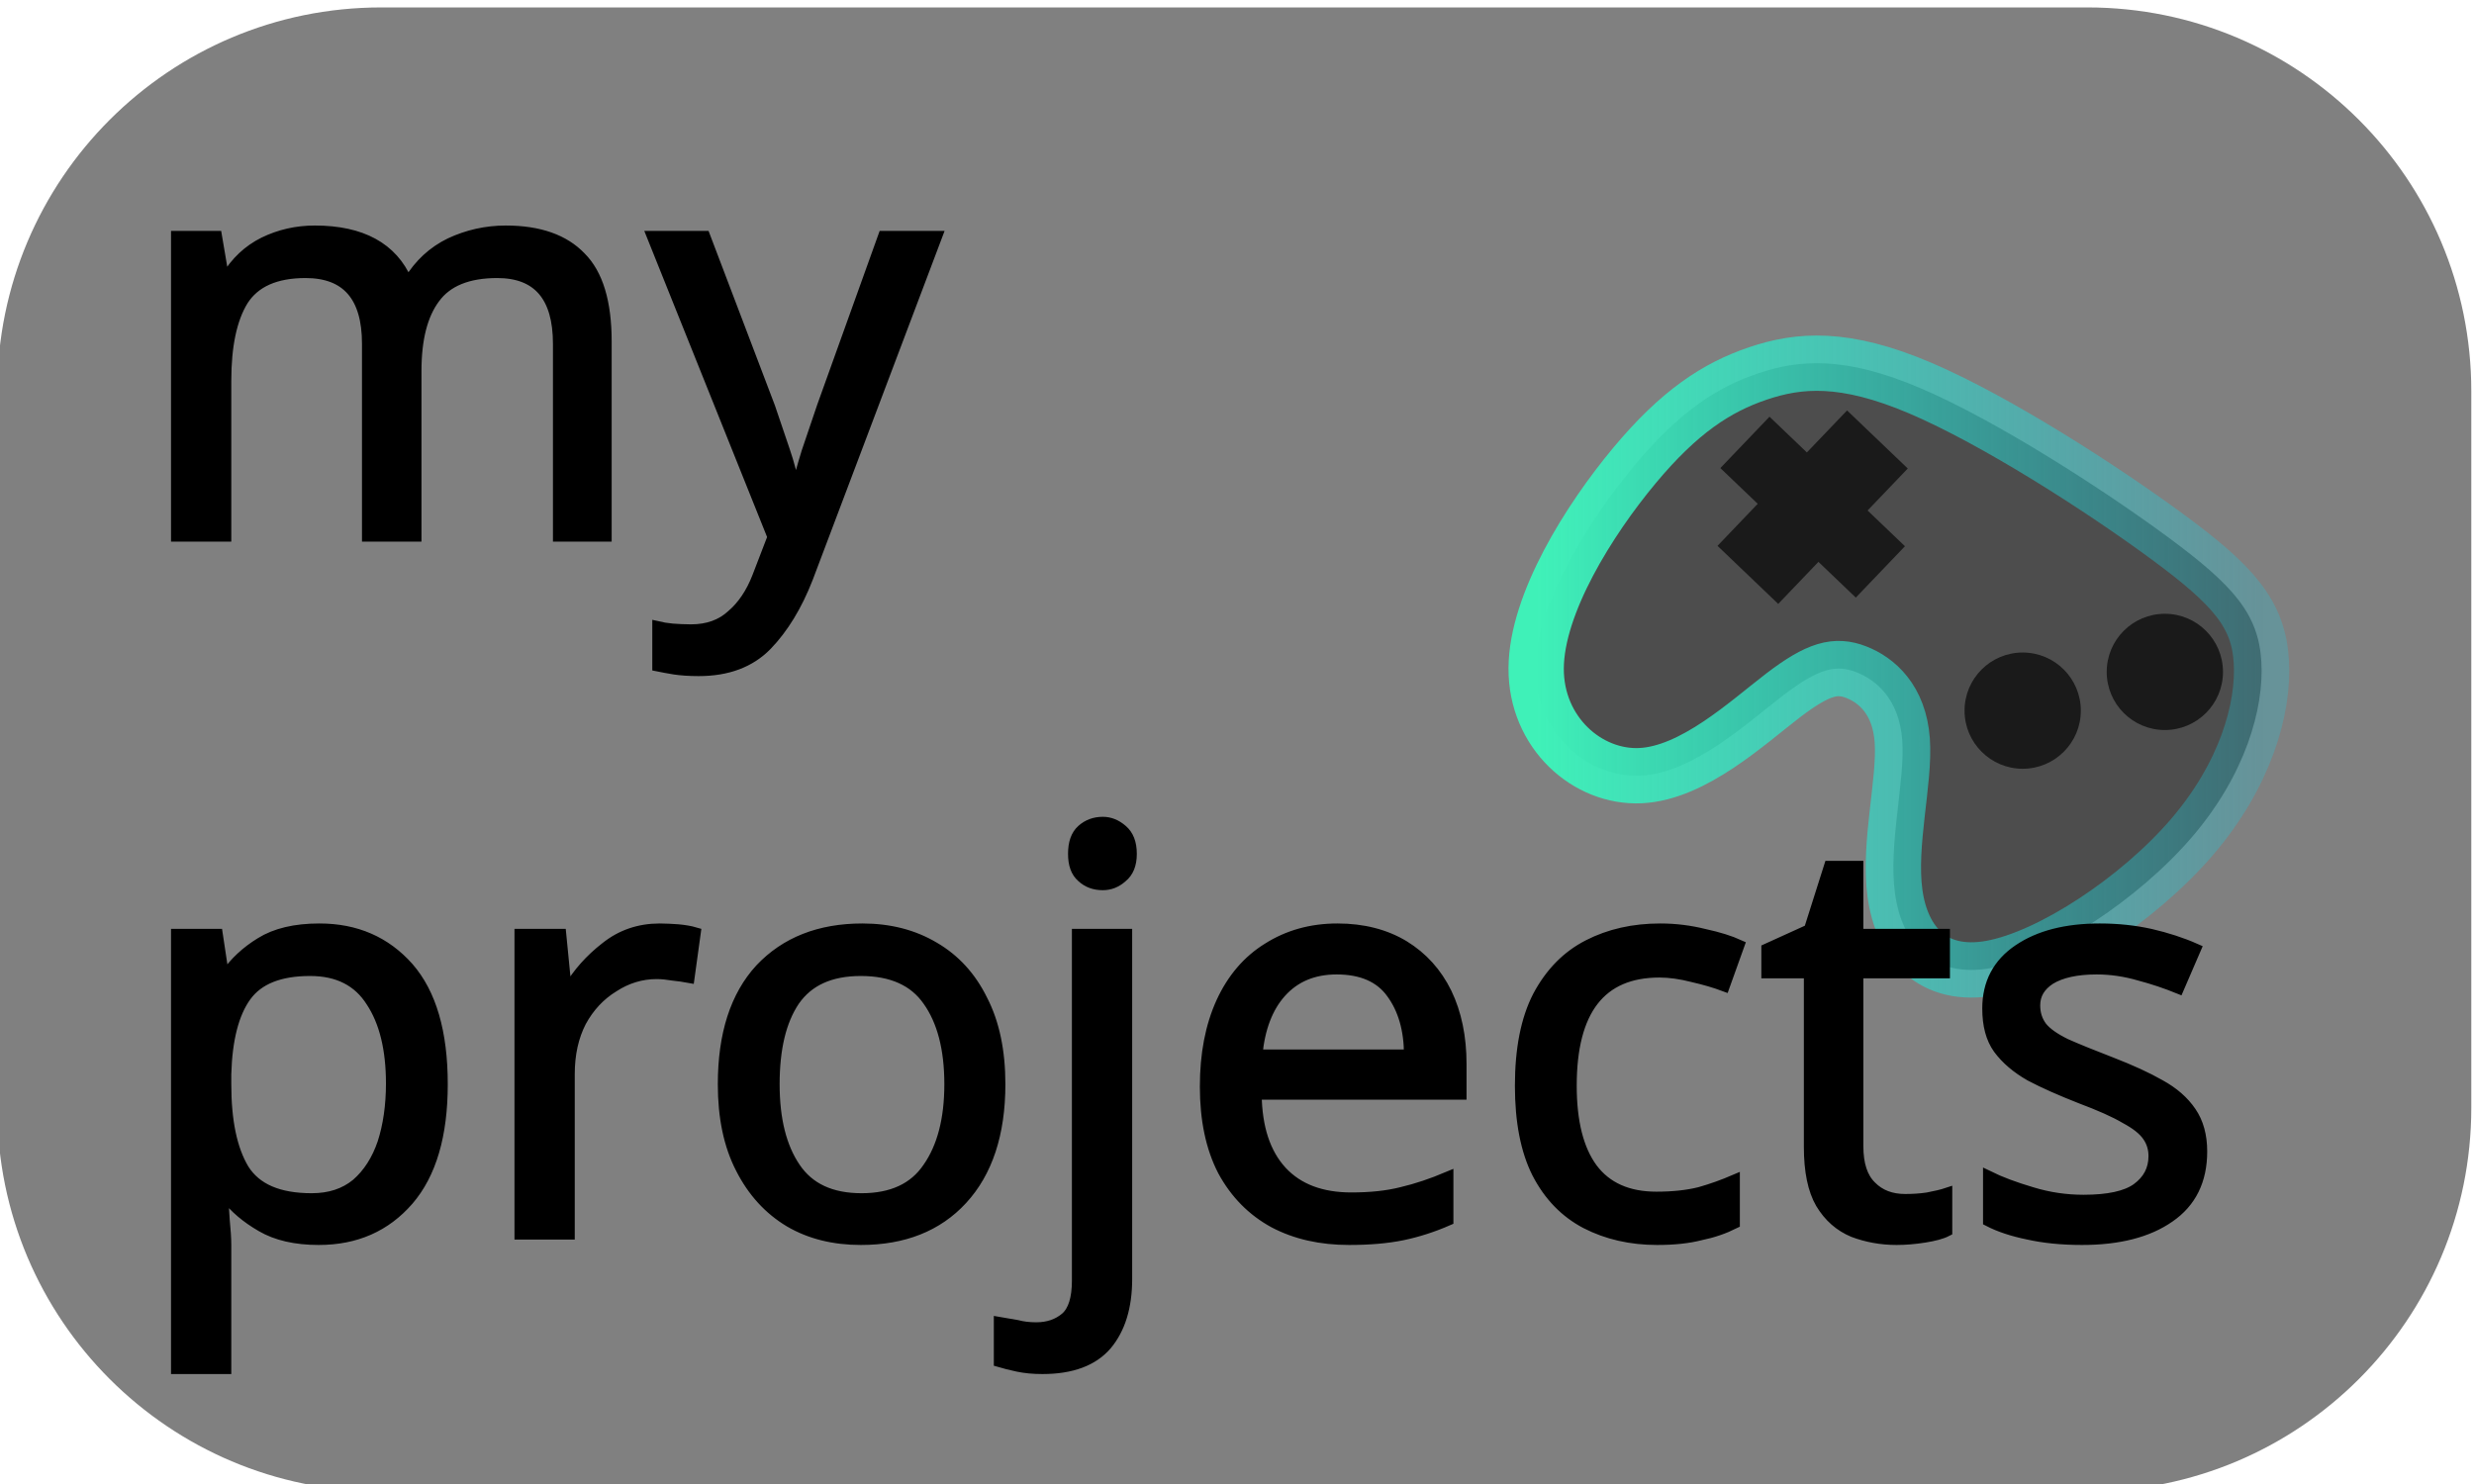
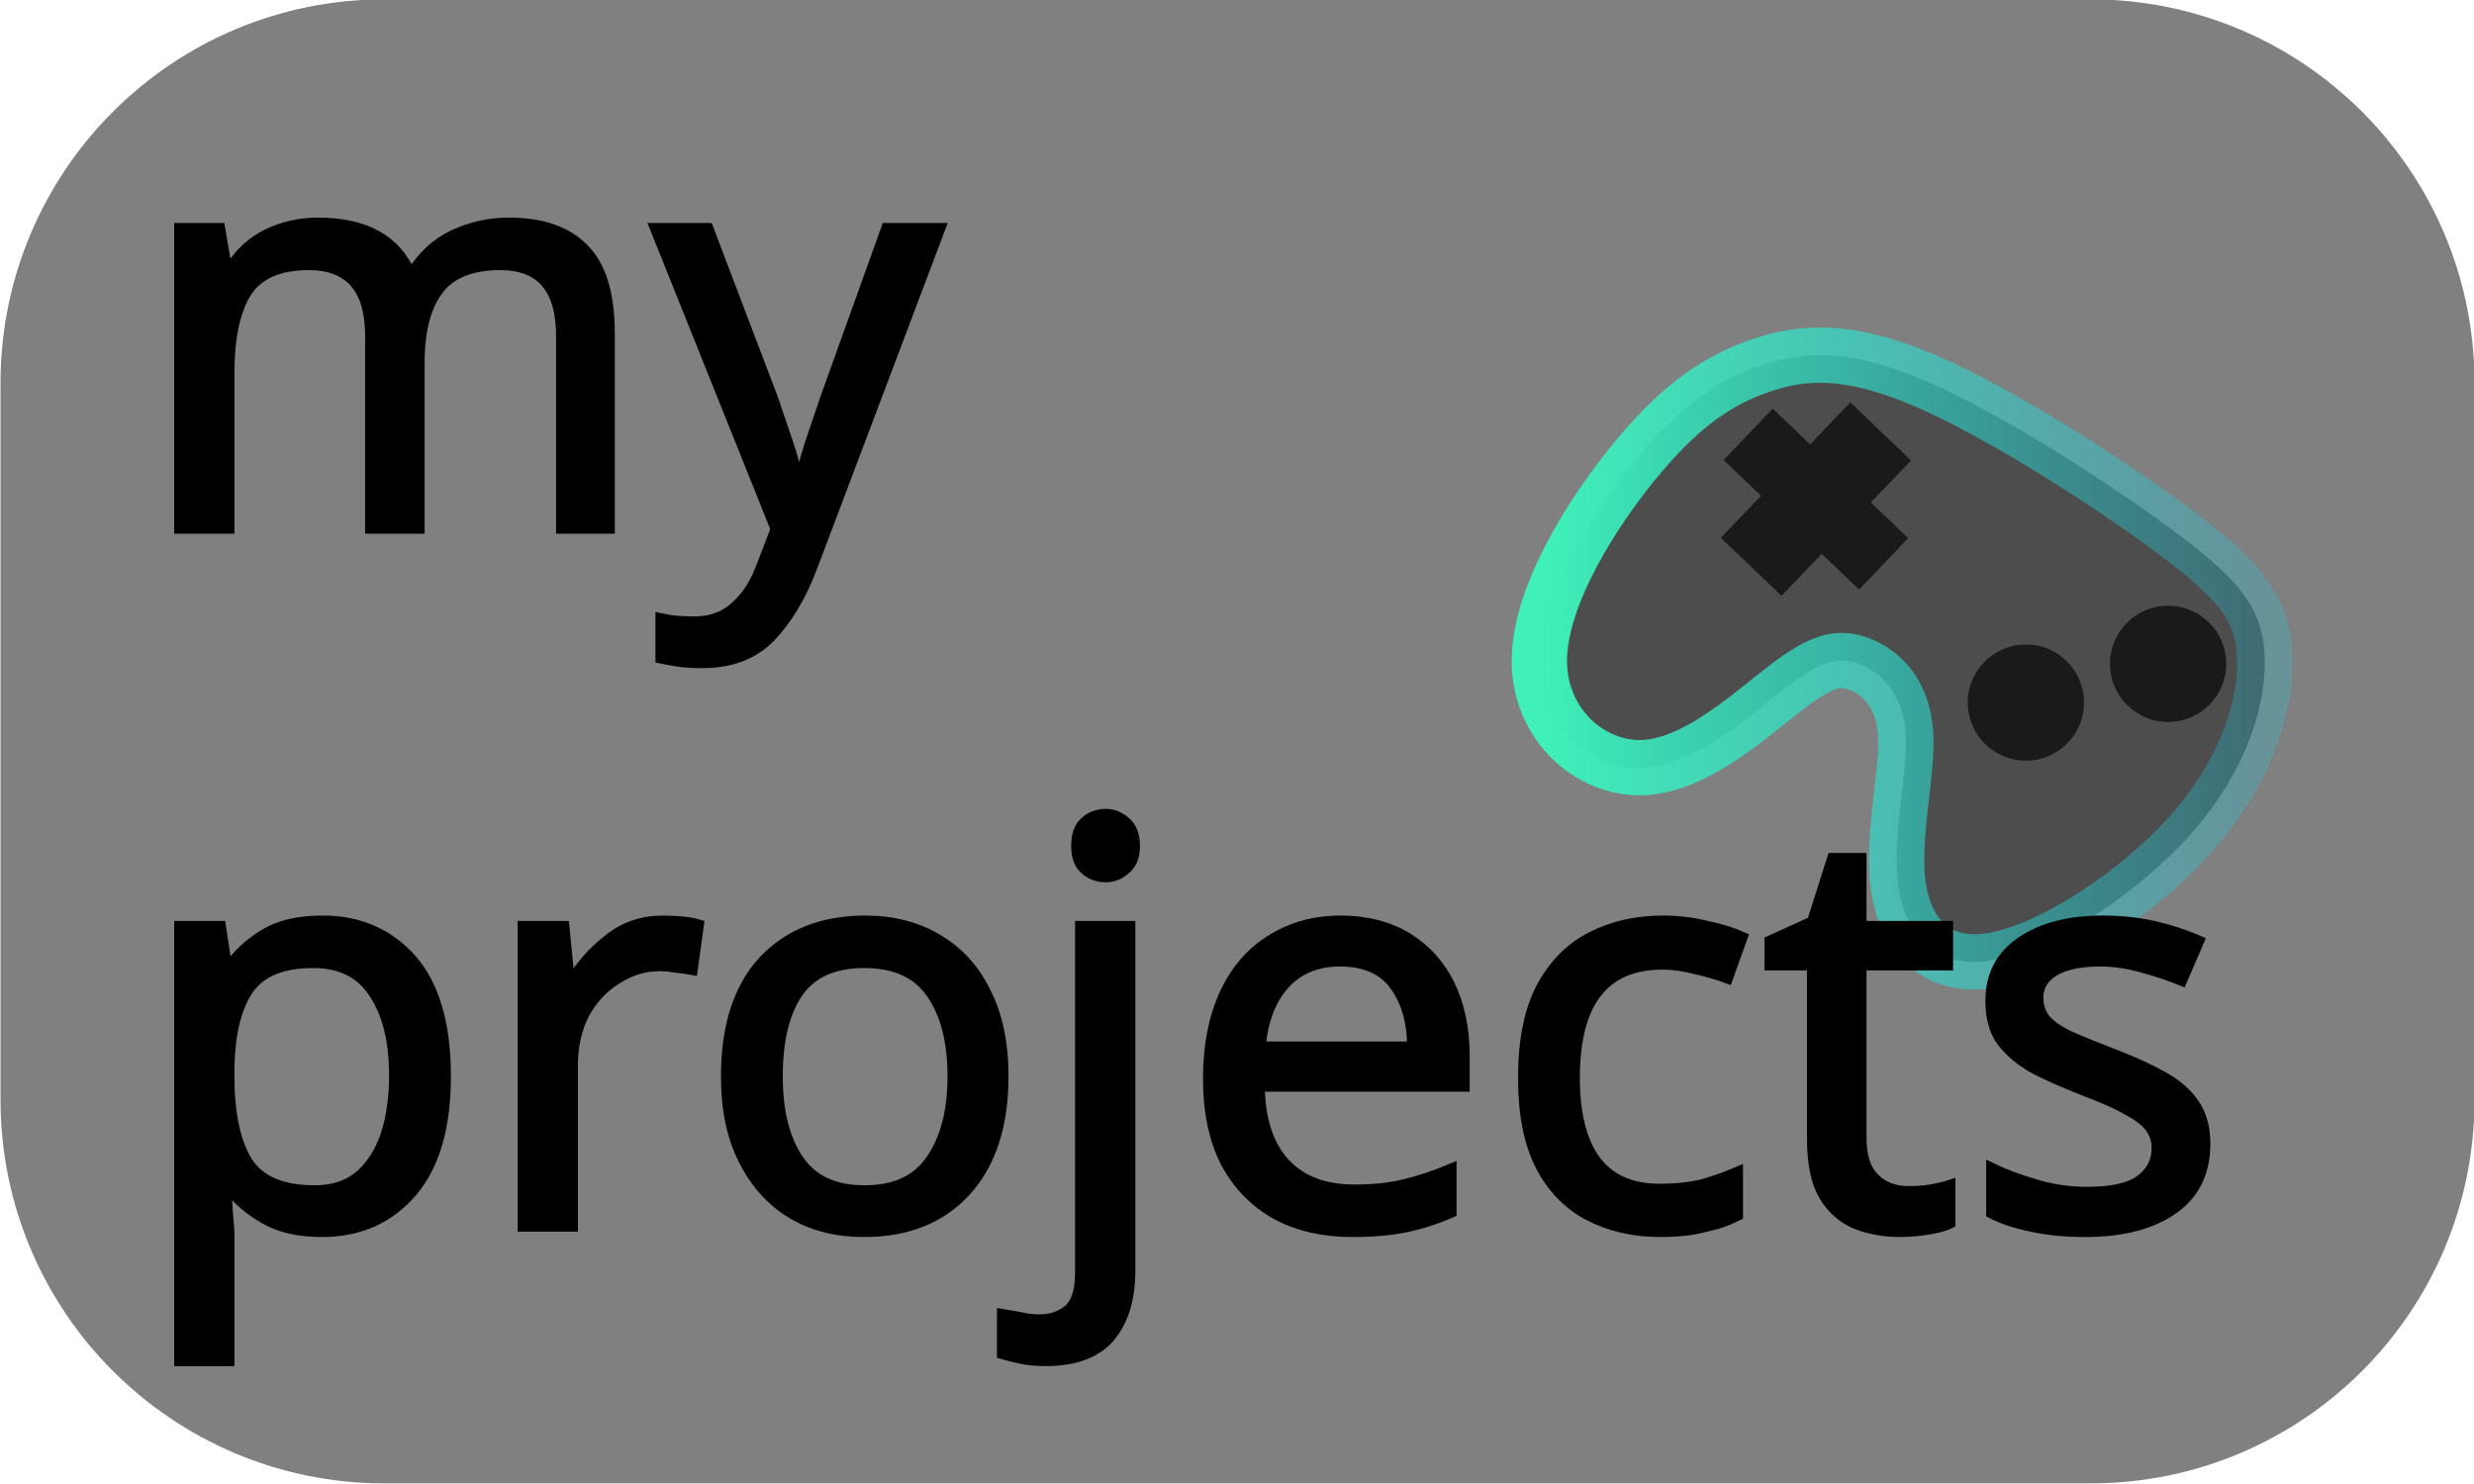
<svg xmlns="http://www.w3.org/2000/svg" xmlns:xlink="http://www.w3.org/1999/xlink" width="50mm" height="30mm" viewBox="0 0 50 30" version="1.1" id="svg704">
  <defs id="defs701">
    <linearGradient id="linearGradient23710">
      <stop style="stop-color:#3ff1b8;stop-opacity:1;" offset="0" id="stop23706" />
      <stop style="stop-color:#19cce5;stop-opacity:0.245;" offset="1" id="stop23708" />
    </linearGradient>
-     <linearGradient xlink:href="#linearGradient23710" id="linearGradient23712" x1="31.046" y1="13.468" x2="45.735" y2="13.468" gradientUnits="userSpaceOnUse" />
+     <linearGradient xlink:href="#linearGradient23710" id="linearGradient23712" x1="31.046" y1="13.468" x2="45.735" y2="13.468" gradientUnits="userSpaceOnUse" gradientTransform="translate(0.06530184,-0.1632546)" />
  </defs>
  <g id="layer1" transform="translate(-1.477612,-90.50373)">
-     <rect style="fill:#808080;stroke-width:0.274" id="rect279" width="50" height="30" x="1.423" y="90.654" ry="7.757" />
+     <rect style="fill:#808080;stroke-width:0.274" id="rect279" width="50" height="30" x="1.488" y="90.491" ry="7.757" />
  </g>
  <g id="layer6">
-     <path style="fill:#4d4d4d;stroke:url(#linearGradient23712);stroke-width:1.118;stroke-dasharray:none;stroke-opacity:1" d="m 33.03,9.414 c -0.91,1.092 -1.976,2.788 -1.984,4.094 -0.008,1.306 1.041,2.224 2.111,2.172 1.07,-0.052 2.161,-1.072 2.88,-1.622 0.72,-0.55 1.068,-0.628 1.475,-0.471 0.407,0.157 0.872,0.548 0.933,1.378 0.06,0.829 -0.284,2.097 -0.147,3.095 0.137,0.998 0.754,1.728 1.95,1.509 1.196,-0.219 2.969,-1.387 4.048,-2.642 1.079,-1.256 1.464,-2.599 1.406,-3.557 -0.058,-0.958 -0.559,-1.532 -1.885,-2.51 C 42.491,9.882 40.341,8.499 38.808,7.845 37.275,7.192 36.36,7.268 35.526,7.55 34.692,7.833 33.94,8.322 33.03,9.414 Z" id="path23544" />
-     <circle style="fill:#1a1a1a;stroke:none;stroke-width:0.196;stroke-dasharray:none;stroke-opacity:1" id="path23600" cx="43.752" cy="13.583" r="1.175" />
-     <circle style="fill:#1a1a1a;stroke:none;stroke-width:0.196;stroke-dasharray:none;stroke-opacity:1" id="path23600-3" cx="40.879" cy="14.366" r="1.175" />
-     <rect style="fill:#1a1a1a;stroke:none;stroke-width:0.218;stroke-dasharray:none;stroke-opacity:1" id="rect23676" width="1.698" height="3.788" x="32.711" y="-19.807" transform="rotate(43.72697)" />
-     <rect style="fill:#1a1a1a;stroke:none;stroke-width:0.208;stroke-dasharray:none;stroke-opacity:1" id="rect23681" width="3.788" height="1.437" x="31.666" y="-18.632" transform="rotate(43.72697)" />
+     <path style="fill:#4d4d4d;stroke:url(#linearGradient23712);stroke-width:1.118;stroke-dasharray:none;stroke-opacity:1" d="m 33.095,9.251 c -0.91,1.092 -1.976,2.788 -1.984,4.094 -0.008,1.306 1.041,2.224 2.111,2.172 1.07,-0.052 2.161,-1.072 2.88,-1.622 0.72,-0.55 1.068,-0.628 1.475,-0.471 0.407,0.157 0.872,0.548 0.933,1.378 0.06,0.829 -0.284,2.097 -0.147,3.095 0.137,0.998 0.754,1.728 1.95,1.509 1.196,-0.219 2.969,-1.387 4.048,-2.642 1.079,-1.256 1.464,-2.599 1.406,-3.557 -0.058,-0.958 -0.559,-1.532 -1.885,-2.51 C 42.557,9.718 40.406,8.336 38.873,7.682 37.341,7.029 36.425,7.105 35.591,7.387 34.757,7.67 34.005,8.159 33.095,9.251 Z" id="path23544" />
+     <circle style="fill:#1a1a1a;stroke:none;stroke-width:0.196;stroke-dasharray:none;stroke-opacity:1" id="path23600" cx="43.818" cy="13.42" r="1.175" />
+     <circle style="fill:#1a1a1a;stroke:none;stroke-width:0.196;stroke-dasharray:none;stroke-opacity:1" id="path23600-3" cx="40.944" cy="14.203" r="1.175" />
+     <rect style="fill:#1a1a1a;stroke:none;stroke-width:0.218;stroke-dasharray:none;stroke-opacity:1" id="rect23676" width="1.698" height="3.788" x="32.646" y="-19.971" transform="rotate(43.72697)" />
+     <rect style="fill:#1a1a1a;stroke:none;stroke-width:0.208;stroke-dasharray:none;stroke-opacity:1" id="rect23681" width="3.788" height="1.437" x="31.601" y="-18.795" transform="rotate(43.72697)" />
  </g>
  <g id="layer7">
-     <text xml:space="preserve" style="font-size:11.289px;font-family:sans-serif;-inkscape-font-specification:sans-serif;fill:#000000;stroke:#000000;stroke-width:0.218;stroke-dasharray:none;stroke-opacity:1" x="4.09" y="101.344" id="text18580" transform="translate(-1.477612,-90.50373)">
-       <tspan id="tspan18578" style="fill:#000000;stroke:#000000;stroke-width:0.218;stroke-dasharray:none;stroke-opacity:1" x="4.09" y="101.344">my</tspan>
-       <tspan style="fill:#000000;stroke:#000000;stroke-width:0.218;stroke-dasharray:none;stroke-opacity:1" x="4.09" y="115.455" id="tspan18894">projects</tspan>
+     <text xml:space="preserve" style="font-size:11.289px;font-family:sans-serif;-inkscape-font-specification:sans-serif;fill:#000000;stroke:#000000;stroke-width:0.218;stroke-dasharray:none;stroke-opacity:1" x="2.677" y="10.677" id="text18580">
+       <tspan id="tspan18578" style="fill:#000000;stroke:#000000;stroke-width:0.218;stroke-dasharray:none;stroke-opacity:1" x="2.677" y="10.677">my</tspan>
+       <tspan style="fill:#000000;stroke:#000000;stroke-width:0.218;stroke-dasharray:none;stroke-opacity:1" x="2.677" y="24.788" id="tspan18894">projects</tspan>
    </text>
  </g>
</svg>
